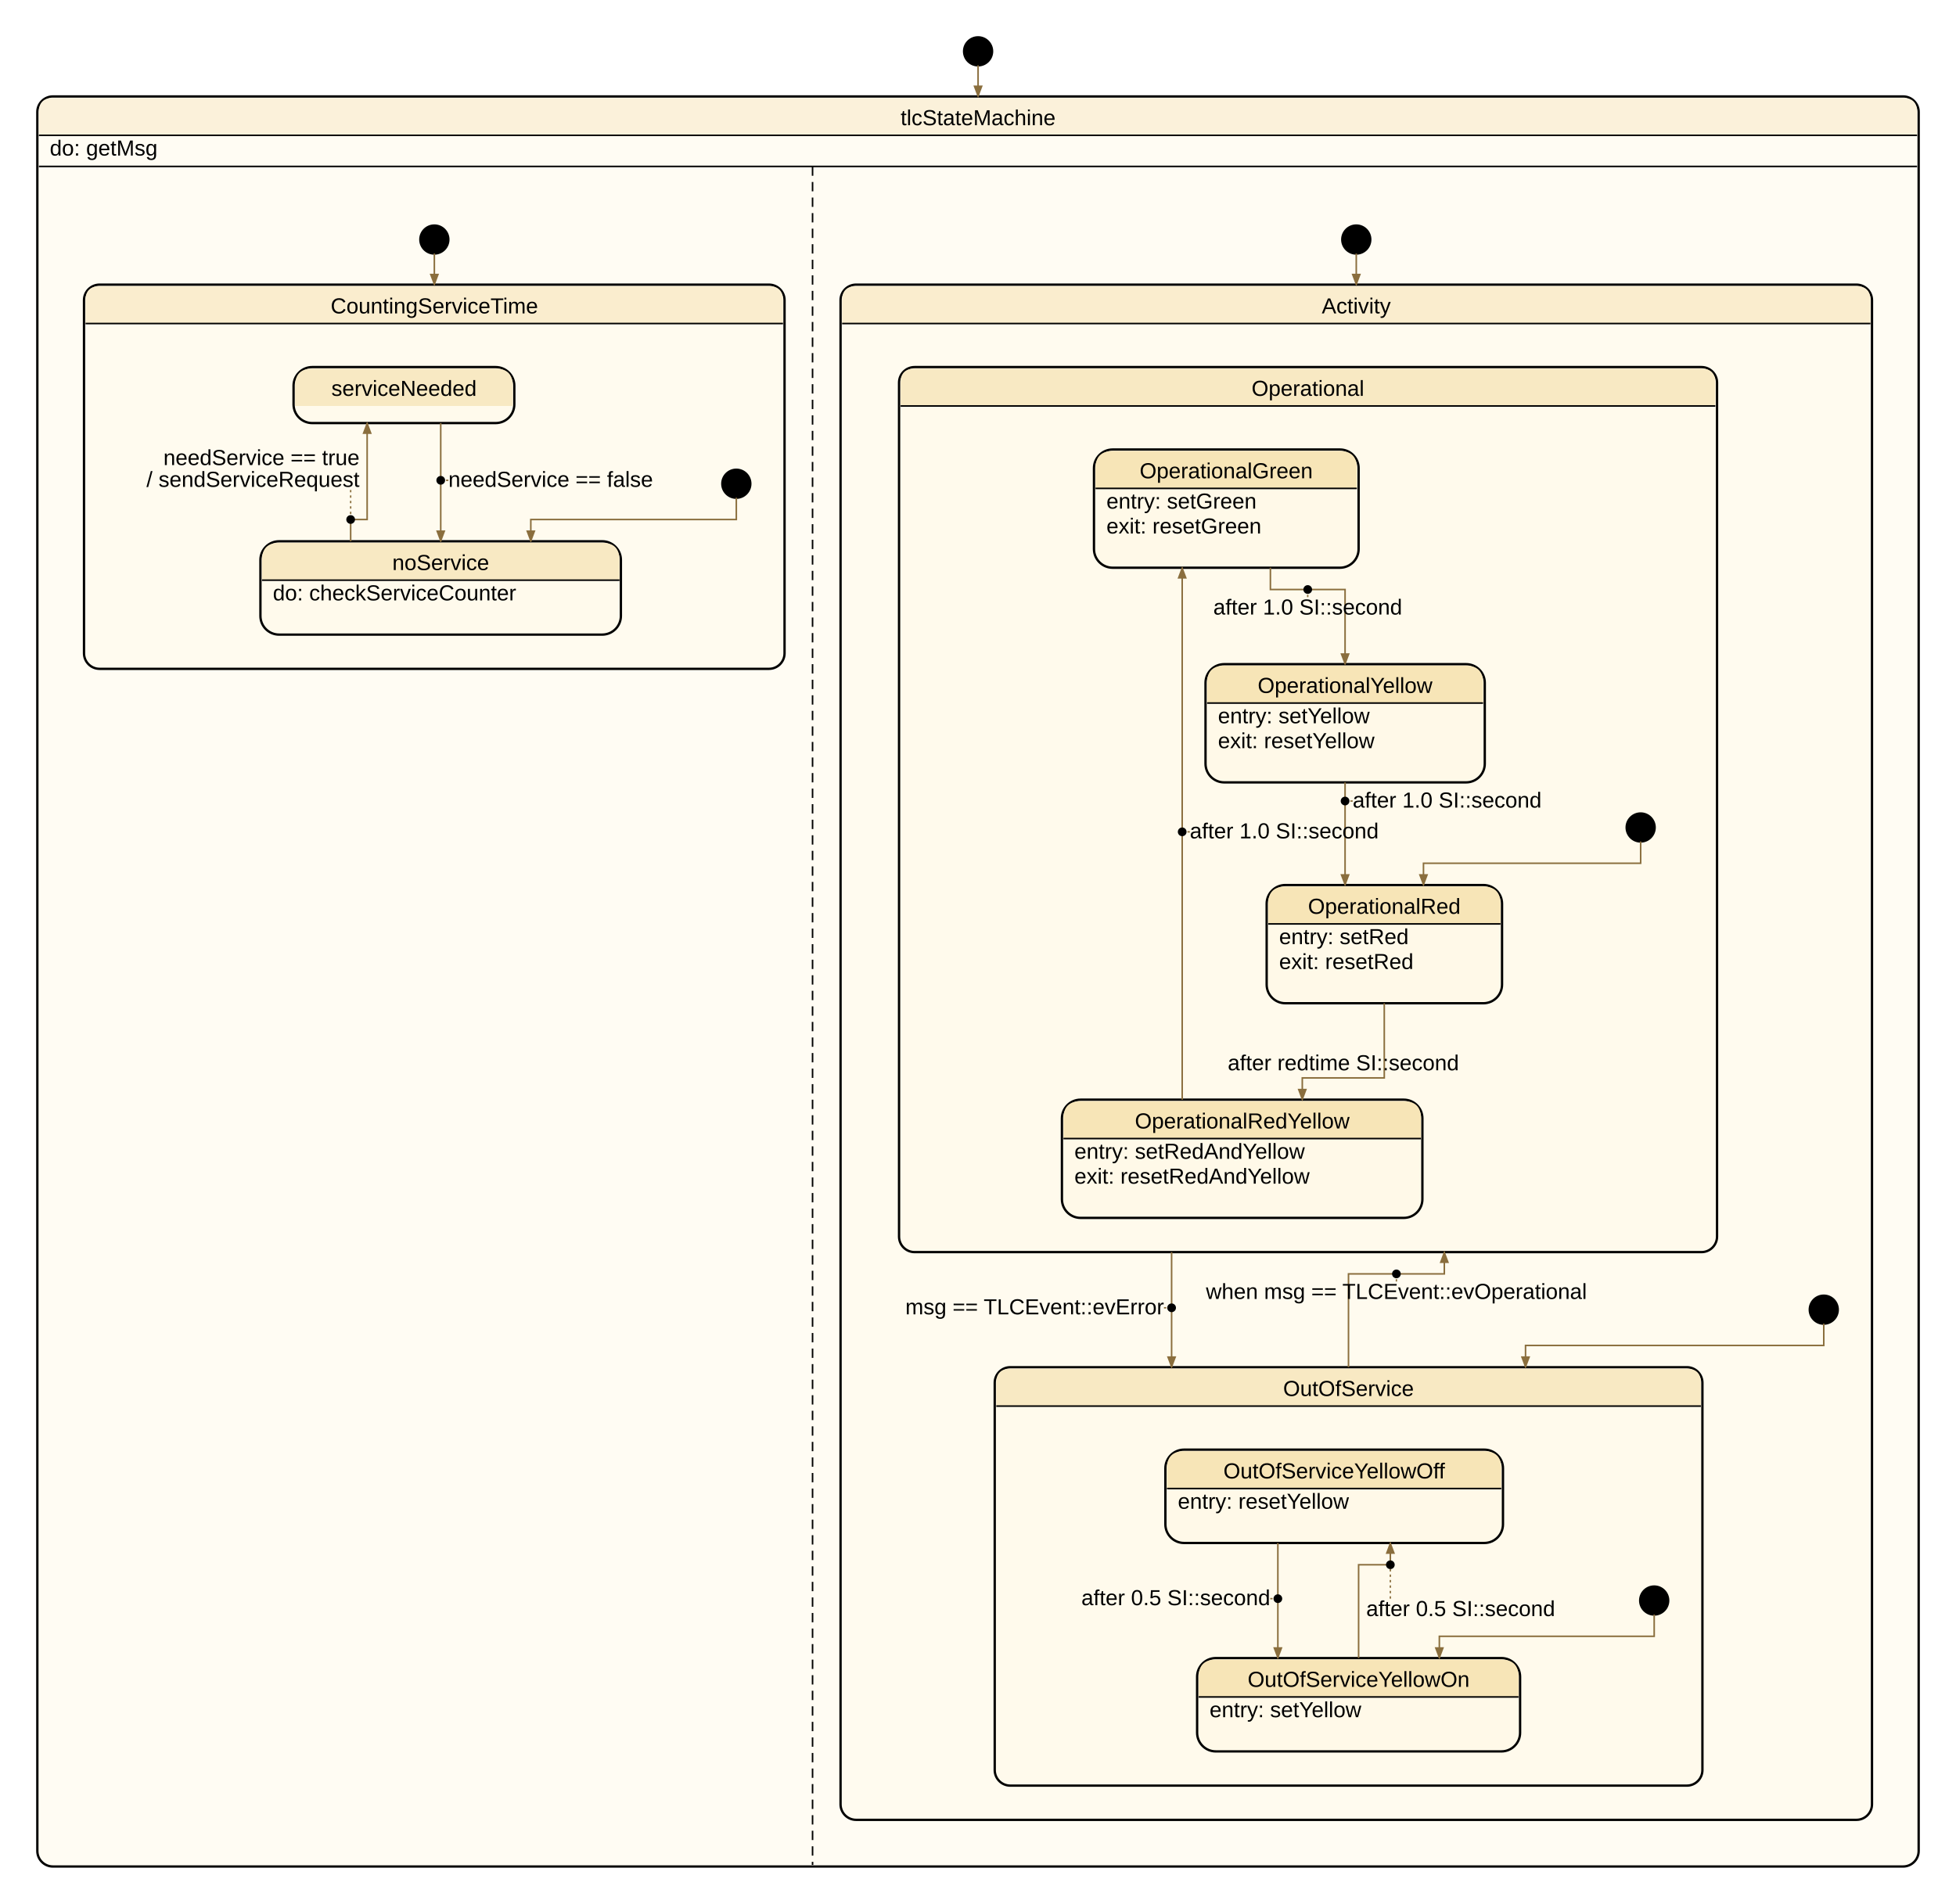
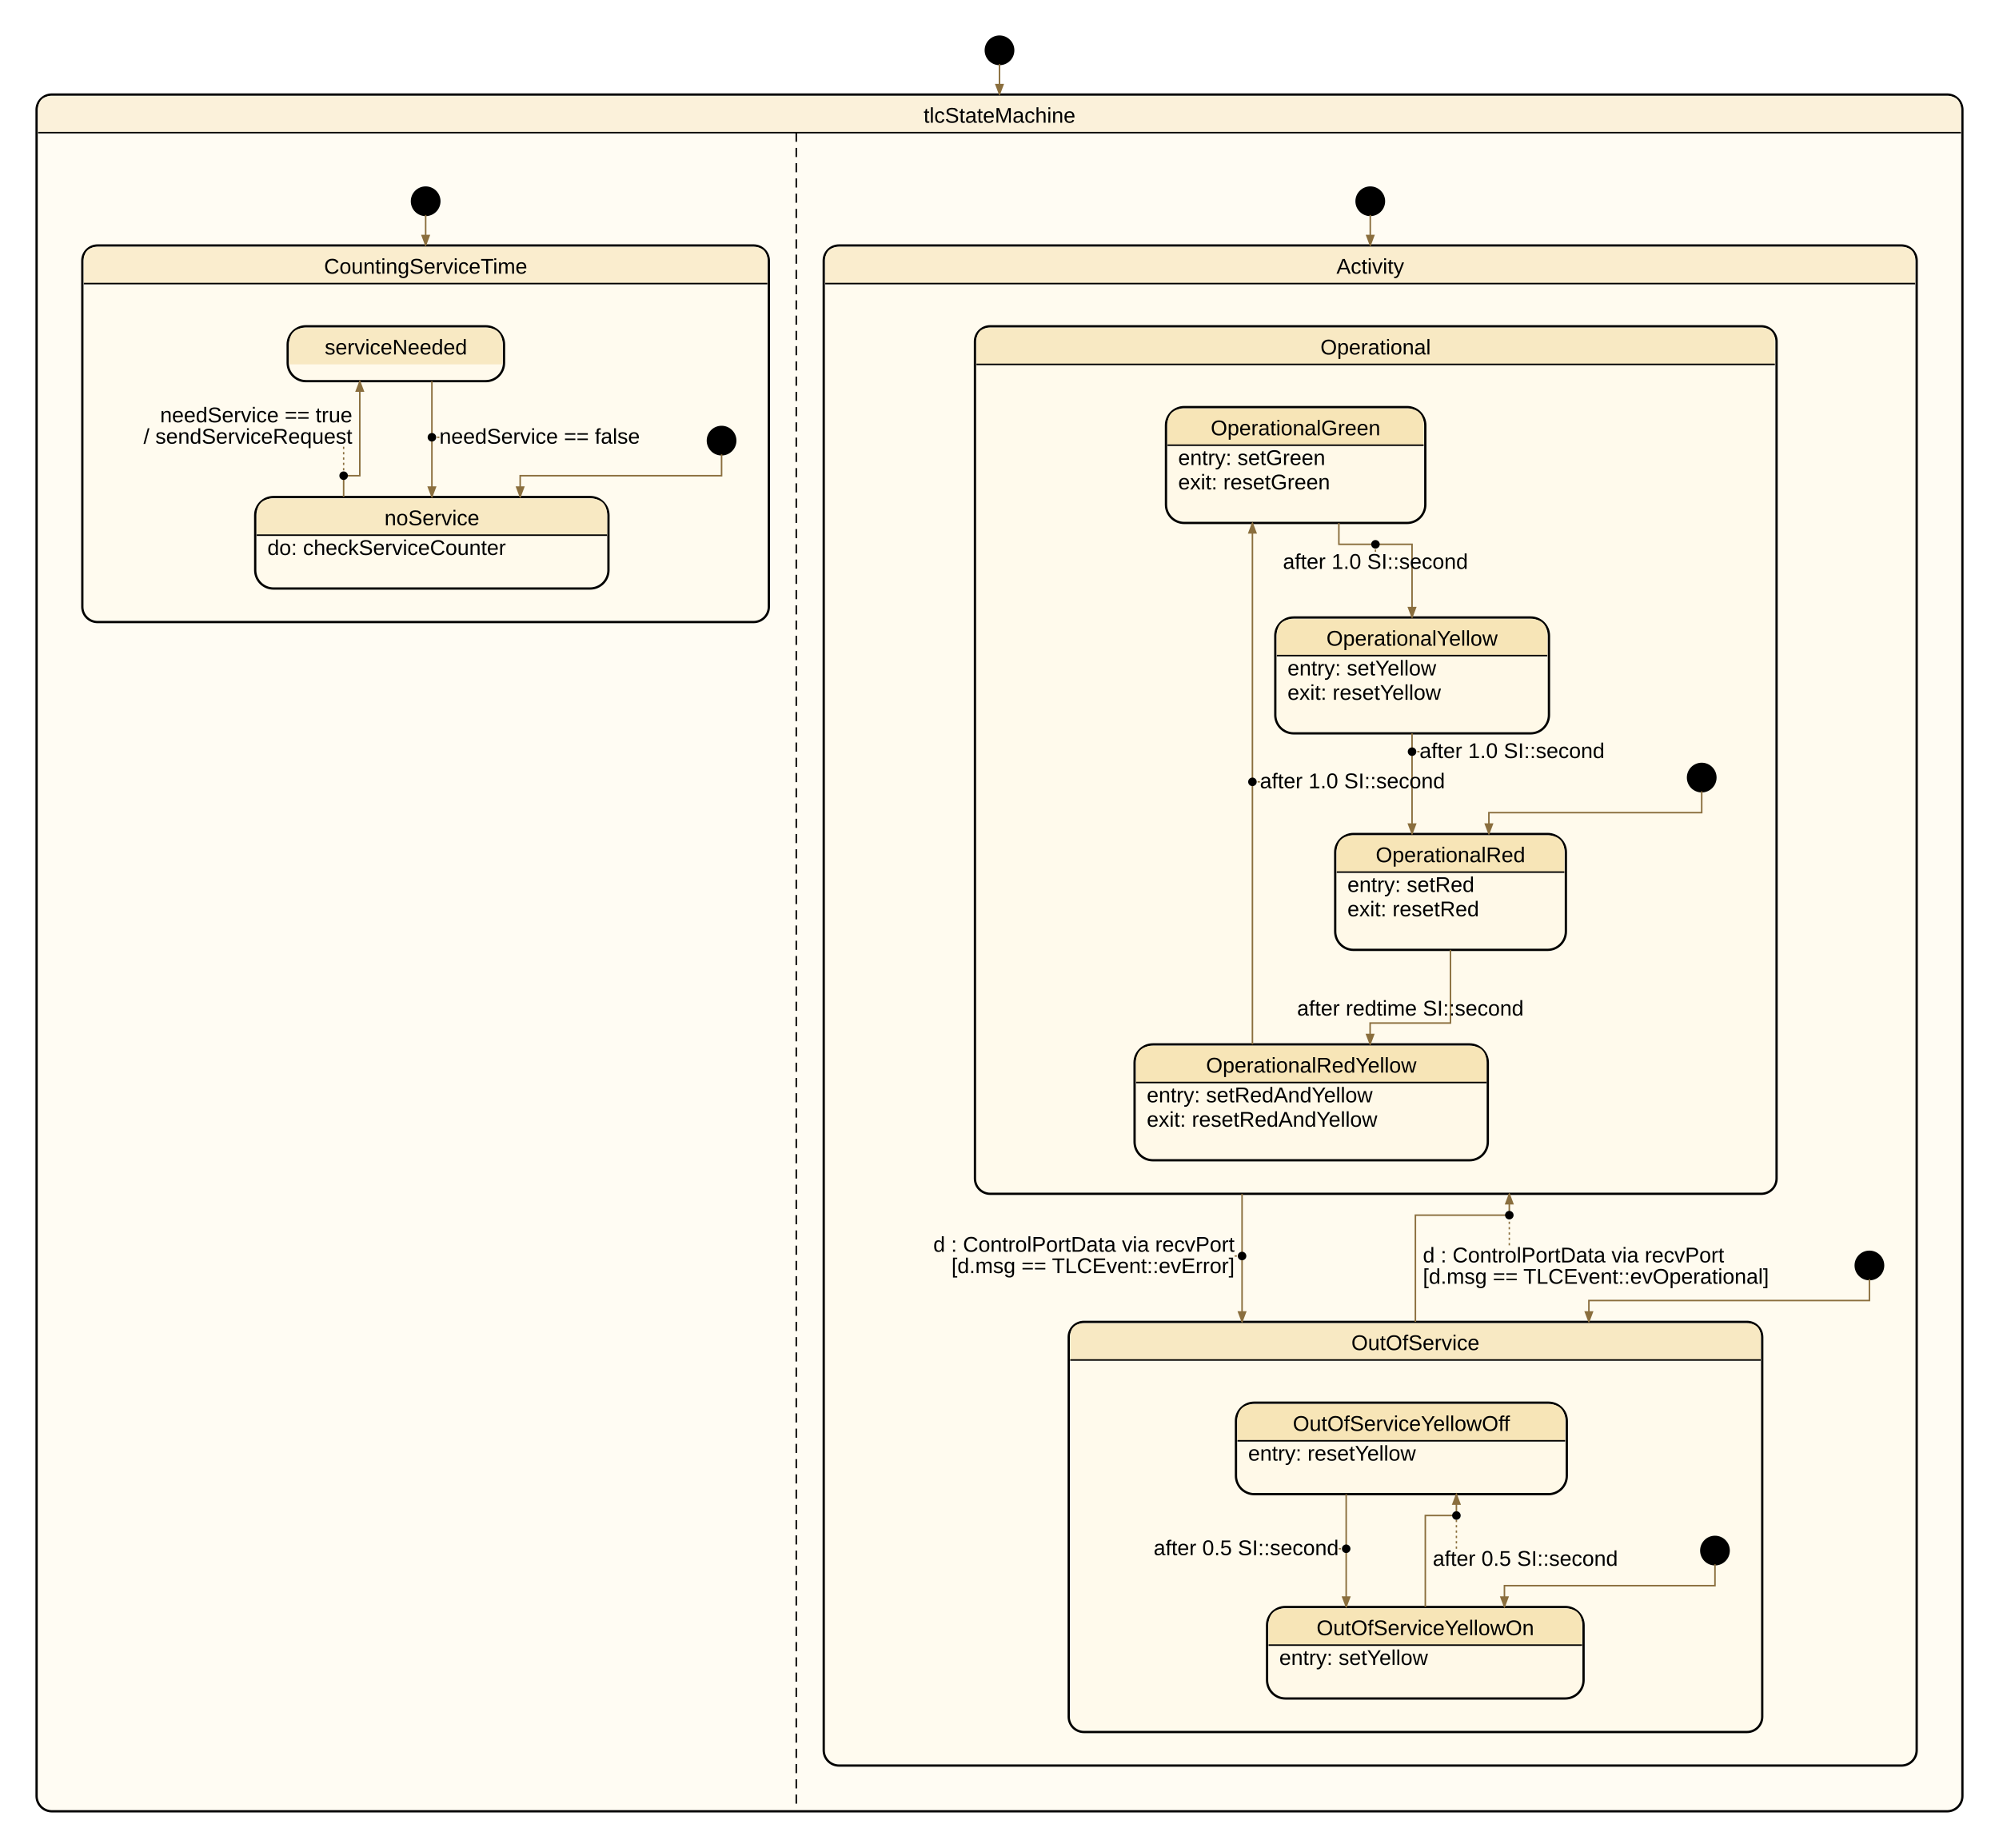
- <svg xmlns="http://www.w3.org/2000/svg" width="1257.3" height="1224.0" viewBox="-8.0 -8.0 1257.3 1224.0">
+ <svg xmlns="http://www.w3.org/2000/svg" width="1311.2" height="1212.0" viewBox="-8.0 -8.0 1311.2 1212.0">
  <defs>
    <marker id="arrow" markerUnits="userSpaceOnUse" markerWidth="8.0" markerHeight="6.0" refX="7.0" refY="3.0" orient="auto">
      <path d="M0,0 L8.0,3.0 L0,6.0 Z" fill="#8a6e3d" />
    </marker>
  </defs>
-   <rect x="16.0" y="54.0" width="1209.3" height="1138.0" rx="10.0" ry="10.0" fill="#fffcf3" stroke="#000" stroke-width="1.5" />
-   <path d="M17.0,79.0 L17.0,64.0 Q17.0,55.0 26.0,55.0 L1215.3,55.0 Q1224.3,55.0 1224.3,64.0 L1224.3,79.0 Z" fill="#fbf1da" />
-   <text x="620.7" y="72.5" text-anchor="middle" font-family="Arial, sans-serif" font-size="14">tlcStateMachine</text>
-   <line x1="17.0" y1="79.0" x2="1224.3" y2="79.0" stroke="#000" stroke-width="1" />
-   <text x="24.0" y="92.0" text-anchor="start" font-family="Arial, sans-serif" font-size="14">do: getMsg</text>
-   <line x1="17.0" y1="99.0" x2="1224.3" y2="99.0" stroke="#000" stroke-width="1" />
-   <rect x="532.3" y="175.0" width="663.0" height="987.0" rx="10.0" ry="10.0" fill="#fffbef" stroke="#000" stroke-width="1.5" />
-   <path d="M533.3,200.0 L533.3,185.0 Q533.3,176.0 542.3,176.0 L1185.3,176.0 Q1194.3,176.0 1194.3,185.0 L1194.3,200.0 Z" fill="#faedce" />
-   <text x="863.8" y="193.5" text-anchor="middle" font-family="Arial, sans-serif" font-size="14">Activity</text>
-   <line x1="533.3" y1="200.0" x2="1194.3" y2="200.0" stroke="#000" stroke-width="1" />
-   <circle cx="1164.3" cy="834.0" r="9.0" stroke="#000" stroke-width="1.5" fill="#000" />
-   <rect x="631.4" y="871.0" width="454.9" height="269.0" rx="10.0" ry="10.0" fill="#fffaec" stroke="#000" stroke-width="1.5" />
-   <path d="M632.4,896.0 L632.4,881.0 Q632.4,872.0 641.4,872.0 L1076.3,872.0 Q1085.3,872.0 1085.3,881.0 L1085.3,896.0 Z" fill="#f8e9c3" />
-   <text x="858.8" y="889.5" text-anchor="middle" font-family="Arial, sans-serif" font-size="14">OutOfService</text>
-   <line x1="632.4" y1="896.0" x2="1085.3" y2="896.0" stroke="#000" stroke-width="1" />
-   <circle cx="1055.3" cy="1021.0" r="9.0" stroke="#000" stroke-width="1.5" fill="#000" />
-   <rect x="761.5" y="1058.0" width="207.6" height="60.0" rx="12.0" ry="12.0" fill="#fff9e8" stroke="#000" stroke-width="1.5" />
-   <path d="M762.5,1083.0 L762.5,1070.0 Q762.5,1059.0 773.5,1059.0 L957.1,1059.0 Q968.1,1059.0 968.1,1070.0 L968.1,1083.0 Z" fill="#f7e5b7" />
-   <text x="865.3" y="1076.5" text-anchor="middle" font-family="Arial, sans-serif" font-size="14">OutOfServiceYellowOn</text>
-   <line x1="762.5" y1="1083.0" x2="968.1" y2="1083.0" stroke="#000" stroke-width="1" />
-   <text x="769.5" y="1096.0" text-anchor="start" font-family="Arial, sans-serif" font-size="14">entry: setYellow</text>
-   <rect x="741.1" y="924.0" width="217.0" height="60.0" rx="12.0" ry="12.0" fill="#fff9e8" stroke="#000" stroke-width="1.5" />
-   <path d="M742.1,949.0 L742.1,936.0 Q742.1,925.0 753.1,925.0 L946.0,925.0 Q957.0,925.0 957.0,936.0 L957.0,949.0 Z" fill="#f7e5b7" />
-   <text x="849.6" y="942.5" text-anchor="middle" font-family="Arial, sans-serif" font-size="14">OutOfServiceYellowOff</text>
-   <line x1="742.1" y1="949.0" x2="957.0" y2="949.0" stroke="#000" stroke-width="1" />
-   <text x="749.1" y="962.0" text-anchor="start" font-family="Arial, sans-serif" font-size="14">entry: resetYellow</text>
-   <rect x="569.9" y="228.0" width="525.8" height="569.0" rx="10.0" ry="10.0" fill="#fffaec" stroke="#000" stroke-width="1.5" />
-   <path d="M570.9,253.0 L570.9,238.0 Q570.9,229.0 579.9,229.0 L1085.6,229.0 Q1094.6,229.0 1094.6,238.0 L1094.6,253.0 Z" fill="#f8e9c3" />
-   <text x="832.7" y="246.5" text-anchor="middle" font-family="Arial, sans-serif" font-size="14">Operational</text>
-   <line x1="570.9" y1="253.0" x2="1094.6" y2="253.0" stroke="#000" stroke-width="1" />
-   <circle cx="1046.6" cy="524.0" r="9.0" stroke="#000" stroke-width="1.5" fill="#000" />
-   <rect x="806.2" y="561.0" width="151.3" height="76.0" rx="12.0" ry="12.0" fill="#fff9e8" stroke="#000" stroke-width="1.5" />
-   <path d="M807.2,586.0 L807.2,573.0 Q807.2,562.0 818.2,562.0 L945.5,562.0 Q956.5,562.0 956.5,573.0 L956.5,586.0 Z" fill="#f7e5b7" />
-   <text x="881.8" y="579.5" text-anchor="middle" font-family="Arial, sans-serif" font-size="14">OperationalRed</text>
-   <line x1="807.2" y1="586.0" x2="956.5" y2="586.0" stroke="#000" stroke-width="1" />
-   <text x="814.2" y="599.0" text-anchor="start" font-family="Arial, sans-serif" font-size="14">entry: setRed</text>
-   <text x="814.2" y="615.0" text-anchor="start" font-family="Arial, sans-serif" font-size="14">exit: resetRed</text>
-   <rect x="674.6" y="699.0" width="231.7" height="76.0" rx="12.0" ry="12.0" fill="#fff9e8" stroke="#000" stroke-width="1.5" />
-   <path d="M675.6,724.0 L675.6,711.0 Q675.6,700.0 686.6,700.0 L894.4,700.0 Q905.4,700.0 905.4,711.0 L905.4,724.0 Z" fill="#f7e5b7" />
-   <text x="790.5" y="717.5" text-anchor="middle" font-family="Arial, sans-serif" font-size="14">OperationalRedYellow</text>
-   <line x1="675.6" y1="724.0" x2="905.4" y2="724.0" stroke="#000" stroke-width="1" />
-   <text x="682.6" y="737.0" text-anchor="start" font-family="Arial, sans-serif" font-size="14">entry: setRedAndYellow</text>
-   <text x="682.6" y="753.0" text-anchor="start" font-family="Arial, sans-serif" font-size="14">exit: resetRedAndYellow</text>
-   <rect x="695.2" y="281.0" width="170.1" height="76.0" rx="12.0" ry="12.0" fill="#fff9e8" stroke="#000" stroke-width="1.5" />
-   <path d="M696.2,306.0 L696.2,293.0 Q696.2,282.0 707.2,282.0 L853.2,282.0 Q864.2,282.0 864.2,293.0 L864.2,306.0 Z" fill="#f7e5b7" />
-   <text x="780.2" y="299.5" text-anchor="middle" font-family="Arial, sans-serif" font-size="14">OperationalGreen</text>
-   <line x1="696.2" y1="306.0" x2="864.2" y2="306.0" stroke="#000" stroke-width="1" />
-   <text x="703.2" y="319.0" text-anchor="start" font-family="Arial, sans-serif" font-size="14">entry: setGreen</text>
-   <text x="703.2" y="335.0" text-anchor="start" font-family="Arial, sans-serif" font-size="14">exit: resetGreen</text>
-   <rect x="766.9" y="419.0" width="179.5" height="76.0" rx="12.0" ry="12.0" fill="#fff9e8" stroke="#000" stroke-width="1.5" />
-   <path d="M767.9,444.0 L767.9,431.0 Q767.9,420.0 778.9,420.0 L934.3,420.0 Q945.3,420.0 945.3,431.0 L945.3,444.0 Z" fill="#f7e5b7" />
-   <text x="856.6" y="437.5" text-anchor="middle" font-family="Arial, sans-serif" font-size="14">OperationalYellow</text>
-   <line x1="767.9" y1="444.0" x2="945.3" y2="444.0" stroke="#000" stroke-width="1" />
-   <text x="774.9" y="457.0" text-anchor="start" font-family="Arial, sans-serif" font-size="14">entry: setYellow</text>
-   <text x="774.9" y="473.0" text-anchor="start" font-family="Arial, sans-serif" font-size="14">exit: resetYellow</text>
-   <circle cx="863.8" cy="146.0" r="9.0" stroke="#000" stroke-width="1.5" fill="#000" />
-   <rect x="46.0" y="175.0" width="450.3" height="247.0" rx="10.0" ry="10.0" fill="#fffbef" stroke="#000" stroke-width="1.5" />
-   <path d="M47.0,200.0 L47.0,185.0 Q47.0,176.0 56.0,176.0 L486.3,176.0 Q495.3,176.0 495.3,185.0 L495.3,200.0 Z" fill="#faedce" />
-   <text x="271.2" y="193.5" text-anchor="middle" font-family="Arial, sans-serif" font-size="14">CountingServiceTime</text>
-   <line x1="47.0" y1="200.0" x2="495.3" y2="200.0" stroke="#000" stroke-width="1" />
-   <circle cx="465.3" cy="303.0" r="9.0" stroke="#000" stroke-width="1.5" fill="#000" />
-   <rect x="159.4" y="340.0" width="231.7" height="60.0" rx="12.0" ry="12.0" fill="#fffaec" stroke="#000" stroke-width="1.5" />
-   <path d="M160.4,365.0 L160.4,352.0 Q160.4,341.0 171.4,341.0 L379.2,341.0 Q390.2,341.0 390.2,352.0 L390.2,365.0 Z" fill="#f8e9c3" />
-   <text x="275.3" y="358.5" text-anchor="middle" font-family="Arial, sans-serif" font-size="14">noService</text>
-   <line x1="160.4" y1="365.0" x2="390.2" y2="365.0" stroke="#000" stroke-width="1" />
-   <text x="167.4" y="378.0" text-anchor="start" font-family="Arial, sans-serif" font-size="14">do: checkServiceCounter</text>
-   <rect x="180.7" y="228.0" width="141.9" height="36.0" rx="12.0" ry="12.0" fill="#fffaec" stroke="#000" stroke-width="1.5" />
-   <path d="M181.7,253.0 L181.7,240.0 Q181.7,229.0 192.7,229.0 L310.6,229.0 Q321.6,229.0 321.6,240.0 L321.6,253.0 Z" fill="#f8e9c3" />
-   <text x="251.7" y="246.5" text-anchor="middle" font-family="Arial, sans-serif" font-size="14">serviceNeeded</text>
-   <circle cx="271.2" cy="146.0" r="9.0" stroke="#000" stroke-width="1.5" fill="#000" />
-   <line x1="514.3" y1="99.0" x2="514.3" y2="1191.0" stroke="#000" stroke-width="1" stroke-dasharray="6 4" />
-   <circle cx="620.7" cy="25.0" r="9.0" stroke="#000" stroke-width="1.5" fill="#000" />
-   <path d="M620.7,34.0 L620.7,54.0" fill="none" stroke="#8a6e3d" stroke-width="1.0" marker-end="url(#arrow)" />
-   <path d="M863.8,155.0 L863.8,175.0" fill="none" stroke="#8a6e3d" stroke-width="1.0" marker-end="url(#arrow)" />
-   <path d="M1164.3,843.0 L1164.3,857.0 L972.6,857.0 L972.6,871.0" fill="none" stroke="#8a6e3d" stroke-width="1.0" marker-end="url(#arrow)" />
-   <path d="M858.8,871.0 L858.8,811.0 L920.4,811.0 L920.4,797.0" fill="none" stroke="#8a6e3d" stroke-width="1.0" marker-end="url(#arrow)" />
-   <path d="M745.1,797.0 L745.1,871.0" fill="none" stroke="#8a6e3d" stroke-width="1.0" marker-end="url(#arrow)" />
-   <path d="M1055.3,1030.0 L1055.3,1044.0 L917.2,1044.0 L917.2,1058.0" fill="none" stroke="#8a6e3d" stroke-width="1.0" marker-end="url(#arrow)" />
-   <path d="M865.3,1058.0 L865.3,998.0 L885.7,998.0 L885.7,984.0" fill="none" stroke="#8a6e3d" stroke-width="1.0" marker-end="url(#arrow)" />
-   <path d="M813.4,984.0 L813.4,1058.0" fill="none" stroke="#8a6e3d" stroke-width="1.0" marker-end="url(#arrow)" />
-   <path d="M1046.6,533.0 L1046.6,547.0 L907.0,547.0 L907.0,561.0" fill="none" stroke="#8a6e3d" stroke-width="1.0" marker-end="url(#arrow)" />
-   <path d="M881.8,637.0 L881.8,685.0 L829.1,685.0 L829.1,699.0" fill="none" stroke="#8a6e3d" stroke-width="1.0" marker-end="url(#arrow)" />
-   <path d="M751.9,699.0 L751.9,357.0" fill="none" stroke="#8a6e3d" stroke-width="1.0" marker-end="url(#arrow)" />
-   <path d="M808.6,357.0 L808.6,371.0 L856.6,371.0 L856.6,419.0" fill="none" stroke="#8a6e3d" stroke-width="1.0" marker-end="url(#arrow)" />
-   <path d="M856.6,495.0 L856.6,561.0" fill="none" stroke="#8a6e3d" stroke-width="1.0" marker-end="url(#arrow)" />
-   <path d="M271.2,155.0 L271.2,175.0" fill="none" stroke="#8a6e3d" stroke-width="1.0" marker-end="url(#arrow)" />
-   <path d="M465.3,312.0 L465.3,326.0 L333.2,326.0 L333.2,340.0" fill="none" stroke="#8a6e3d" stroke-width="1.0" marker-end="url(#arrow)" />
-   <path d="M275.3,264.0 L275.3,340.0" fill="none" stroke="#8a6e3d" stroke-width="1.0" marker-end="url(#arrow)" />
-   <path d="M217.4,340.0 L217.4,326.0 L228.0,326.0 L228.0,264.0" fill="none" stroke="#8a6e3d" stroke-width="1.0" marker-end="url(#arrow)" />
-   <text x="889.6" y="827.1" text-anchor="middle" font-family="Arial, sans-serif" font-size="14">when msg == TLCEvent::evOperational</text>
-   <line x1="889.6" y1="815.9" x2="889.6" y2="811.0" stroke="#8a6e3d" stroke-width="0.9" stroke-dasharray="1.5 2" />
-   <circle cx="889.6" cy="811.0" r="2.8" fill="#000" stroke="none" />
-   <text x="740.2" y="837.0" text-anchor="end" font-family="Arial, sans-serif" font-size="14">msg == TLCEvent::evError</text>
-   <line x1="740.2" y1="832.8" x2="745.1" y2="832.8" stroke="#8a6e3d" stroke-width="0.9" stroke-dasharray="1.5 2" />
-   <circle cx="745.1" cy="832.8" r="2.8" fill="#000" stroke="none" />
-   <text x="870.2" y="1031.0" text-anchor="start" font-family="Arial, sans-serif" font-size="14">after 0.5 SI::second</text>
-   <line x1="885.7" y1="1019.8" x2="885.7" y2="998.0" stroke="#8a6e3d" stroke-width="0.9" stroke-dasharray="1.5 2" />
-   <circle cx="885.7" cy="998.0" r="2.8" fill="#000" stroke="none" />
-   <text x="808.5" y="1024.0" text-anchor="end" font-family="Arial, sans-serif" font-size="14">after 0.5 SI::second</text>
-   <line x1="808.5" y1="1019.8" x2="813.4" y2="1019.8" stroke="#8a6e3d" stroke-width="0.9" stroke-dasharray="1.5 2" />
-   <circle cx="813.4" cy="1019.8" r="2.8" fill="#000" stroke="none" />
-   <text x="855.5" y="680.1" text-anchor="middle" font-family="Arial, sans-serif" font-size="14">after redtime SI::second</text>
-   <text x="756.8" y="531.0" text-anchor="start" font-family="Arial, sans-serif" font-size="14">after 1.0 SI::second</text>
-   <line x1="756.8" y1="526.8" x2="751.9" y2="526.8" stroke="#8a6e3d" stroke-width="0.9" stroke-dasharray="1.5 2" />
-   <circle cx="751.9" cy="526.8" r="2.8" fill="#000" stroke="none" />
-   <text x="832.6" y="387.1" text-anchor="middle" font-family="Arial, sans-serif" font-size="14">after 1.0 SI::second</text>
-   <line x1="832.6" y1="375.9" x2="832.6" y2="371.0" stroke="#8a6e3d" stroke-width="0.9" stroke-dasharray="1.5 2" />
-   <circle cx="832.6" cy="371.0" r="2.8" fill="#000" stroke="none" />
-   <text x="861.5" y="511.2" text-anchor="start" font-family="Arial, sans-serif" font-size="14">after 1.0 SI::second</text>
-   <line x1="861.5" y1="507.0" x2="856.6" y2="507.0" stroke="#8a6e3d" stroke-width="0.9" stroke-dasharray="1.5 2" />
-   <circle cx="856.6" cy="507.0" r="2.8" fill="#000" stroke="none" />
-   <text x="280.2" y="305.0" text-anchor="start" font-family="Arial, sans-serif" font-size="14">needService == false</text>
-   <line x1="280.2" y1="300.8" x2="275.3" y2="300.8" stroke="#8a6e3d" stroke-width="0.9" stroke-dasharray="1.5 2" />
-   <circle cx="275.3" cy="300.8" r="2.8" fill="#000" stroke="none" />
-   <text x="223.1" y="291.0" text-anchor="end" font-family="Arial, sans-serif" font-size="14">needService == true</text>
-   <text x="223.1" y="305.0" text-anchor="end" font-family="Arial, sans-serif" font-size="14">/ sendServiceRequest</text>
-   <line x1="217.4" y1="307.0" x2="217.4" y2="326.0" stroke="#8a6e3d" stroke-width="0.9" stroke-dasharray="1.5 2" />
-   <circle cx="217.4" cy="326.0" r="2.8" fill="#000" stroke="none" />
+   <rect x="16.0" y="54.0" width="1263.2" height="1126.0" rx="10.0" ry="10.0" fill="#fffcf3" stroke="#000" stroke-width="1.5" />
+   <path d="M17.0,79.0 L17.0,64.0 Q17.0,55.0 26.0,55.0 L1269.2,55.0 Q1278.2,55.0 1278.2,64.0 L1278.2,79.0 Z" fill="#fbf1da" />
+   <text x="647.6" y="72.5" text-anchor="middle" font-family="Arial, sans-serif" font-size="14">tlcStateMachine</text>
+   <line x1="17.0" y1="79.0" x2="1278.2" y2="79.0" stroke="#000" stroke-width="1" />
+   <rect x="532.3" y="153.0" width="716.9" height="997.0" rx="10.0" ry="10.0" fill="#fffbef" stroke="#000" stroke-width="1.5" />
+   <path d="M533.3,178.0 L533.3,163.0 Q533.3,154.0 542.3,154.0 L1239.2,154.0 Q1248.2,154.0 1248.2,163.0 L1248.2,178.0 Z" fill="#faedce" />
+   <text x="890.8" y="171.5" text-anchor="middle" font-family="Arial, sans-serif" font-size="14">Activity</text>
+   <line x1="533.3" y1="178.0" x2="1248.2" y2="178.0" stroke="#000" stroke-width="1" />
+   <circle cx="1218.2" cy="822.0" r="9.0" stroke="#000" stroke-width="1.5" fill="#000" />
+   <rect x="693.0" y="859.0" width="454.9" height="269.0" rx="10.0" ry="10.0" fill="#fffaec" stroke="#000" stroke-width="1.5" />
+   <path d="M694.0,884.0 L694.0,869.0 Q694.0,860.0 703.0,860.0 L1137.9,860.0 Q1146.9,860.0 1146.9,869.0 L1146.9,884.0 Z" fill="#f8e9c3" />
+   <text x="920.4" y="877.5" text-anchor="middle" font-family="Arial, sans-serif" font-size="14">OutOfService</text>
+   <line x1="694.0" y1="884.0" x2="1146.9" y2="884.0" stroke="#000" stroke-width="1" />
+   <circle cx="1116.9" cy="1009.0" r="9.0" stroke="#000" stroke-width="1.5" fill="#000" />
+   <rect x="823.1" y="1046.0" width="207.6" height="60.0" rx="12.0" ry="12.0" fill="#fff9e8" stroke="#000" stroke-width="1.5" />
+   <path d="M824.1,1071.0 L824.1,1058.0 Q824.1,1047.0 835.1,1047.0 L1018.7,1047.0 Q1029.7,1047.0 1029.7,1058.0 L1029.7,1071.0 Z" fill="#f7e5b7" />
+   <text x="926.9" y="1064.5" text-anchor="middle" font-family="Arial, sans-serif" font-size="14">OutOfServiceYellowOn</text>
+   <line x1="824.1" y1="1071.0" x2="1029.7" y2="1071.0" stroke="#000" stroke-width="1" />
+   <text x="831.1" y="1084.0" text-anchor="start" font-family="Arial, sans-serif" font-size="14">entry: setYellow</text>
+   <rect x="802.7" y="912.0" width="217.0" height="60.0" rx="12.0" ry="12.0" fill="#fff9e8" stroke="#000" stroke-width="1.5" />
+   <path d="M803.7,937.0 L803.7,924.0 Q803.7,913.0 814.7,913.0 L1007.6,913.0 Q1018.6,913.0 1018.6,924.0 L1018.6,937.0 Z" fill="#f7e5b7" />
+   <text x="911.2" y="930.5" text-anchor="middle" font-family="Arial, sans-serif" font-size="14">OutOfServiceYellowOff</text>
+   <line x1="803.7" y1="937.0" x2="1018.6" y2="937.0" stroke="#000" stroke-width="1" />
+   <text x="810.7" y="950.0" text-anchor="start" font-family="Arial, sans-serif" font-size="14">entry: resetYellow</text>
+   <rect x="631.5" y="206.0" width="525.8" height="569.0" rx="10.0" ry="10.0" fill="#fffaec" stroke="#000" stroke-width="1.5" />
+   <path d="M632.5,231.0 L632.5,216.0 Q632.5,207.0 641.5,207.0 L1147.2,207.0 Q1156.2,207.0 1156.2,216.0 L1156.2,231.0 Z" fill="#f8e9c3" />
+   <text x="894.3" y="224.5" text-anchor="middle" font-family="Arial, sans-serif" font-size="14">Operational</text>
+   <line x1="632.5" y1="231.0" x2="1156.2" y2="231.0" stroke="#000" stroke-width="1" />
+   <circle cx="1108.2" cy="502.0" r="9.0" stroke="#000" stroke-width="1.5" fill="#000" />
+   <rect x="867.8" y="539.0" width="151.3" height="76.0" rx="12.0" ry="12.0" fill="#fff9e8" stroke="#000" stroke-width="1.5" />
+   <path d="M868.8,564.0 L868.8,551.0 Q868.8,540.0 879.8,540.0 L1007.1,540.0 Q1018.1,540.0 1018.1,551.0 L1018.1,564.0 Z" fill="#f7e5b7" />
+   <text x="943.4" y="557.5" text-anchor="middle" font-family="Arial, sans-serif" font-size="14">OperationalRed</text>
+   <line x1="868.8" y1="564.0" x2="1018.1" y2="564.0" stroke="#000" stroke-width="1" />
+   <text x="875.8" y="577.0" text-anchor="start" font-family="Arial, sans-serif" font-size="14">entry: setRed</text>
+   <text x="875.8" y="593.0" text-anchor="start" font-family="Arial, sans-serif" font-size="14">exit: resetRed</text>
+   <rect x="736.2" y="677.0" width="231.7" height="76.0" rx="12.0" ry="12.0" fill="#fff9e8" stroke="#000" stroke-width="1.5" />
+   <path d="M737.2,702.0 L737.2,689.0 Q737.2,678.0 748.2,678.0 L956.0,678.0 Q967.0,678.0 967.0,689.0 L967.0,702.0 Z" fill="#f7e5b7" />
+   <text x="852.1" y="695.5" text-anchor="middle" font-family="Arial, sans-serif" font-size="14">OperationalRedYellow</text>
+   <line x1="737.2" y1="702.0" x2="967.0" y2="702.0" stroke="#000" stroke-width="1" />
+   <text x="744.2" y="715.0" text-anchor="start" font-family="Arial, sans-serif" font-size="14">entry: setRedAndYellow</text>
+   <text x="744.2" y="731.0" text-anchor="start" font-family="Arial, sans-serif" font-size="14">exit: resetRedAndYellow</text>
+   <rect x="756.8" y="259.0" width="170.1" height="76.0" rx="12.0" ry="12.0" fill="#fff9e8" stroke="#000" stroke-width="1.5" />
+   <path d="M757.8,284.0 L757.8,271.0 Q757.8,260.0 768.8,260.0 L914.8,260.0 Q925.8,260.0 925.8,271.0 L925.8,284.0 Z" fill="#f7e5b7" />
+   <text x="841.8" y="277.5" text-anchor="middle" font-family="Arial, sans-serif" font-size="14">OperationalGreen</text>
+   <line x1="757.8" y1="284.0" x2="925.8" y2="284.0" stroke="#000" stroke-width="1" />
+   <text x="764.8" y="297.0" text-anchor="start" font-family="Arial, sans-serif" font-size="14">entry: setGreen</text>
+   <text x="764.8" y="313.0" text-anchor="start" font-family="Arial, sans-serif" font-size="14">exit: resetGreen</text>
+   <rect x="828.5" y="397.0" width="179.5" height="76.0" rx="12.0" ry="12.0" fill="#fff9e8" stroke="#000" stroke-width="1.5" />
+   <path d="M829.5,422.0 L829.5,409.0 Q829.5,398.0 840.5,398.0 L995.9,398.0 Q1006.9,398.0 1006.9,409.0 L1006.9,422.0 Z" fill="#f7e5b7" />
+   <text x="918.2" y="415.5" text-anchor="middle" font-family="Arial, sans-serif" font-size="14">OperationalYellow</text>
+   <line x1="829.5" y1="422.0" x2="1006.9" y2="422.0" stroke="#000" stroke-width="1" />
+   <text x="836.5" y="435.0" text-anchor="start" font-family="Arial, sans-serif" font-size="14">entry: setYellow</text>
+   <text x="836.5" y="451.0" text-anchor="start" font-family="Arial, sans-serif" font-size="14">exit: resetYellow</text>
+   <circle cx="890.8" cy="124.0" r="9.0" stroke="#000" stroke-width="1.5" fill="#000" />
+   <rect x="46.0" y="153.0" width="450.3" height="247.0" rx="10.0" ry="10.0" fill="#fffbef" stroke="#000" stroke-width="1.5" />
+   <path d="M47.0,178.0 L47.0,163.0 Q47.0,154.0 56.0,154.0 L486.3,154.0 Q495.3,154.0 495.3,163.0 L495.3,178.0 Z" fill="#faedce" />
+   <text x="271.2" y="171.5" text-anchor="middle" font-family="Arial, sans-serif" font-size="14">CountingServiceTime</text>
+   <line x1="47.0" y1="178.0" x2="495.3" y2="178.0" stroke="#000" stroke-width="1" />
+   <circle cx="465.3" cy="281.0" r="9.0" stroke="#000" stroke-width="1.5" fill="#000" />
+   <rect x="159.4" y="318.0" width="231.7" height="60.0" rx="12.0" ry="12.0" fill="#fffaec" stroke="#000" stroke-width="1.5" />
+   <path d="M160.4,343.0 L160.4,330.0 Q160.4,319.0 171.4,319.0 L379.2,319.0 Q390.2,319.0 390.2,330.0 L390.2,343.0 Z" fill="#f8e9c3" />
+   <text x="275.3" y="336.5" text-anchor="middle" font-family="Arial, sans-serif" font-size="14">noService</text>
+   <line x1="160.4" y1="343.0" x2="390.2" y2="343.0" stroke="#000" stroke-width="1" />
+   <text x="167.4" y="356.0" text-anchor="start" font-family="Arial, sans-serif" font-size="14">do: checkServiceCounter</text>
+   <rect x="180.7" y="206.0" width="141.9" height="36.0" rx="12.0" ry="12.0" fill="#fffaec" stroke="#000" stroke-width="1.5" />
+   <path d="M181.7,231.0 L181.7,218.0 Q181.7,207.0 192.7,207.0 L310.6,207.0 Q321.6,207.0 321.6,218.0 L321.6,231.0 Z" fill="#f8e9c3" />
+   <text x="251.7" y="224.5" text-anchor="middle" font-family="Arial, sans-serif" font-size="14">serviceNeeded</text>
+   <circle cx="271.2" cy="124.0" r="9.0" stroke="#000" stroke-width="1.5" fill="#000" />
+   <line x1="514.3" y1="79.0" x2="514.3" y2="1179.0" stroke="#000" stroke-width="1" stroke-dasharray="6 4" />
+   <circle cx="647.6" cy="25.0" r="9.0" stroke="#000" stroke-width="1.5" fill="#000" />
+   <path d="M647.6,34.0 L647.6,54.0" fill="none" stroke="#8a6e3d" stroke-width="1.0" marker-end="url(#arrow)" />
+   <path d="M890.8,133.0 L890.8,153.0" fill="none" stroke="#8a6e3d" stroke-width="1.0" marker-end="url(#arrow)" />
+   <path d="M1218.2,831.0 L1218.2,845.0 L1034.2,845.0 L1034.2,859.0" fill="none" stroke="#8a6e3d" stroke-width="1.0" marker-end="url(#arrow)" />
+   <path d="M920.4,859.0 L920.4,789.0 L982.0,789.0 L982.0,775.0" fill="none" stroke="#8a6e3d" stroke-width="1.0" marker-end="url(#arrow)" />
+   <path d="M806.7,775.0 L806.7,859.0" fill="none" stroke="#8a6e3d" stroke-width="1.0" marker-end="url(#arrow)" />
+   <path d="M1116.9,1018.0 L1116.9,1032.0 L978.8,1032.0 L978.8,1046.0" fill="none" stroke="#8a6e3d" stroke-width="1.0" marker-end="url(#arrow)" />
+   <path d="M926.9,1046.0 L926.9,986.0 L947.3,986.0 L947.3,972.0" fill="none" stroke="#8a6e3d" stroke-width="1.0" marker-end="url(#arrow)" />
+   <path d="M875.0,972.0 L875.0,1046.0" fill="none" stroke="#8a6e3d" stroke-width="1.0" marker-end="url(#arrow)" />
+   <path d="M1108.2,511.0 L1108.2,525.0 L968.6,525.0 L968.6,539.0" fill="none" stroke="#8a6e3d" stroke-width="1.0" marker-end="url(#arrow)" />
+   <path d="M943.4,615.0 L943.4,663.0 L890.7,663.0 L890.7,677.0" fill="none" stroke="#8a6e3d" stroke-width="1.0" marker-end="url(#arrow)" />
+   <path d="M813.5,677.0 L813.5,335.0" fill="none" stroke="#8a6e3d" stroke-width="1.0" marker-end="url(#arrow)" />
+   <path d="M870.2,335.0 L870.2,349.0 L918.2,349.0 L918.2,397.0" fill="none" stroke="#8a6e3d" stroke-width="1.0" marker-end="url(#arrow)" />
+   <path d="M918.2,473.0 L918.2,539.0" fill="none" stroke="#8a6e3d" stroke-width="1.0" marker-end="url(#arrow)" />
+   <path d="M271.2,133.0 L271.2,153.0" fill="none" stroke="#8a6e3d" stroke-width="1.0" marker-end="url(#arrow)" />
+   <path d="M465.3,290.0 L465.3,304.0 L333.2,304.0 L333.2,318.0" fill="none" stroke="#8a6e3d" stroke-width="1.0" marker-end="url(#arrow)" />
+   <path d="M275.3,242.0 L275.3,318.0" fill="none" stroke="#8a6e3d" stroke-width="1.0" marker-end="url(#arrow)" />
+   <path d="M217.4,318.0 L217.4,304.0 L228.0,304.0 L228.0,242.0" fill="none" stroke="#8a6e3d" stroke-width="1.0" marker-end="url(#arrow)" />
+   <text x="925.3" y="820.0" text-anchor="start" font-family="Arial, sans-serif" font-size="14">d : ControlPortData via recvPort</text>
+   <text x="925.3" y="834.0" text-anchor="start" font-family="Arial, sans-serif" font-size="14">[d.msg == TLCEvent::evOperational]</text>
+   <line x1="982.0" y1="808.8" x2="982.0" y2="789.0" stroke="#8a6e3d" stroke-width="0.9" stroke-dasharray="1.5 2" />
+   <circle cx="982.0" cy="789.0" r="2.8" fill="#000" stroke="none" />
+   <text x="801.8" y="813.0" text-anchor="end" font-family="Arial, sans-serif" font-size="14">d : ControlPortData via recvPort</text>
+   <text x="801.8" y="827.0" text-anchor="end" font-family="Arial, sans-serif" font-size="14">[d.msg == TLCEvent::evError]</text>
+   <line x1="801.8" y1="815.8" x2="806.7" y2="815.8" stroke="#8a6e3d" stroke-width="0.9" stroke-dasharray="1.5 2" />
+   <circle cx="806.7" cy="815.8" r="2.8" fill="#000" stroke="none" />
+   <text x="931.8" y="1019.0" text-anchor="start" font-family="Arial, sans-serif" font-size="14">after 0.5 SI::second</text>
+   <line x1="947.3" y1="1007.8" x2="947.3" y2="986.0" stroke="#8a6e3d" stroke-width="0.9" stroke-dasharray="1.5 2" />
+   <circle cx="947.3" cy="986.0" r="2.8" fill="#000" stroke="none" />
+   <text x="870.1" y="1012.0" text-anchor="end" font-family="Arial, sans-serif" font-size="14">after 0.5 SI::second</text>
+   <line x1="870.1" y1="1007.8" x2="875.0" y2="1007.8" stroke="#8a6e3d" stroke-width="0.9" stroke-dasharray="1.5 2" />
+   <circle cx="875.0" cy="1007.8" r="2.8" fill="#000" stroke="none" />
+   <text x="917.1" y="658.1" text-anchor="middle" font-family="Arial, sans-serif" font-size="14">after redtime SI::second</text>
+   <text x="818.4" y="509.0" text-anchor="start" font-family="Arial, sans-serif" font-size="14">after 1.0 SI::second</text>
+   <line x1="818.4" y1="504.8" x2="813.5" y2="504.8" stroke="#8a6e3d" stroke-width="0.9" stroke-dasharray="1.5 2" />
+   <circle cx="813.5" cy="504.8" r="2.8" fill="#000" stroke="none" />
+   <text x="894.2" y="365.1" text-anchor="middle" font-family="Arial, sans-serif" font-size="14">after 1.0 SI::second</text>
+   <line x1="894.2" y1="353.9" x2="894.2" y2="349.0" stroke="#8a6e3d" stroke-width="0.9" stroke-dasharray="1.5 2" />
+   <circle cx="894.2" cy="349.0" r="2.8" fill="#000" stroke="none" />
+   <text x="923.1" y="489.2" text-anchor="start" font-family="Arial, sans-serif" font-size="14">after 1.0 SI::second</text>
+   <line x1="923.1" y1="485.0" x2="918.2" y2="485.0" stroke="#8a6e3d" stroke-width="0.9" stroke-dasharray="1.5 2" />
+   <circle cx="918.2" cy="485.0" r="2.8" fill="#000" stroke="none" />
+   <text x="280.2" y="283.0" text-anchor="start" font-family="Arial, sans-serif" font-size="14">needService == false</text>
+   <line x1="280.2" y1="278.8" x2="275.3" y2="278.8" stroke="#8a6e3d" stroke-width="0.9" stroke-dasharray="1.5 2" />
+   <circle cx="275.3" cy="278.8" r="2.8" fill="#000" stroke="none" />
+   <text x="223.1" y="269.0" text-anchor="end" font-family="Arial, sans-serif" font-size="14">needService == true</text>
+   <text x="223.1" y="283.0" text-anchor="end" font-family="Arial, sans-serif" font-size="14">/ sendServiceRequest</text>
+   <line x1="217.4" y1="285.0" x2="217.4" y2="304.0" stroke="#8a6e3d" stroke-width="0.9" stroke-dasharray="1.5 2" />
+   <circle cx="217.4" cy="304.0" r="2.8" fill="#000" stroke="none" />
</svg>
